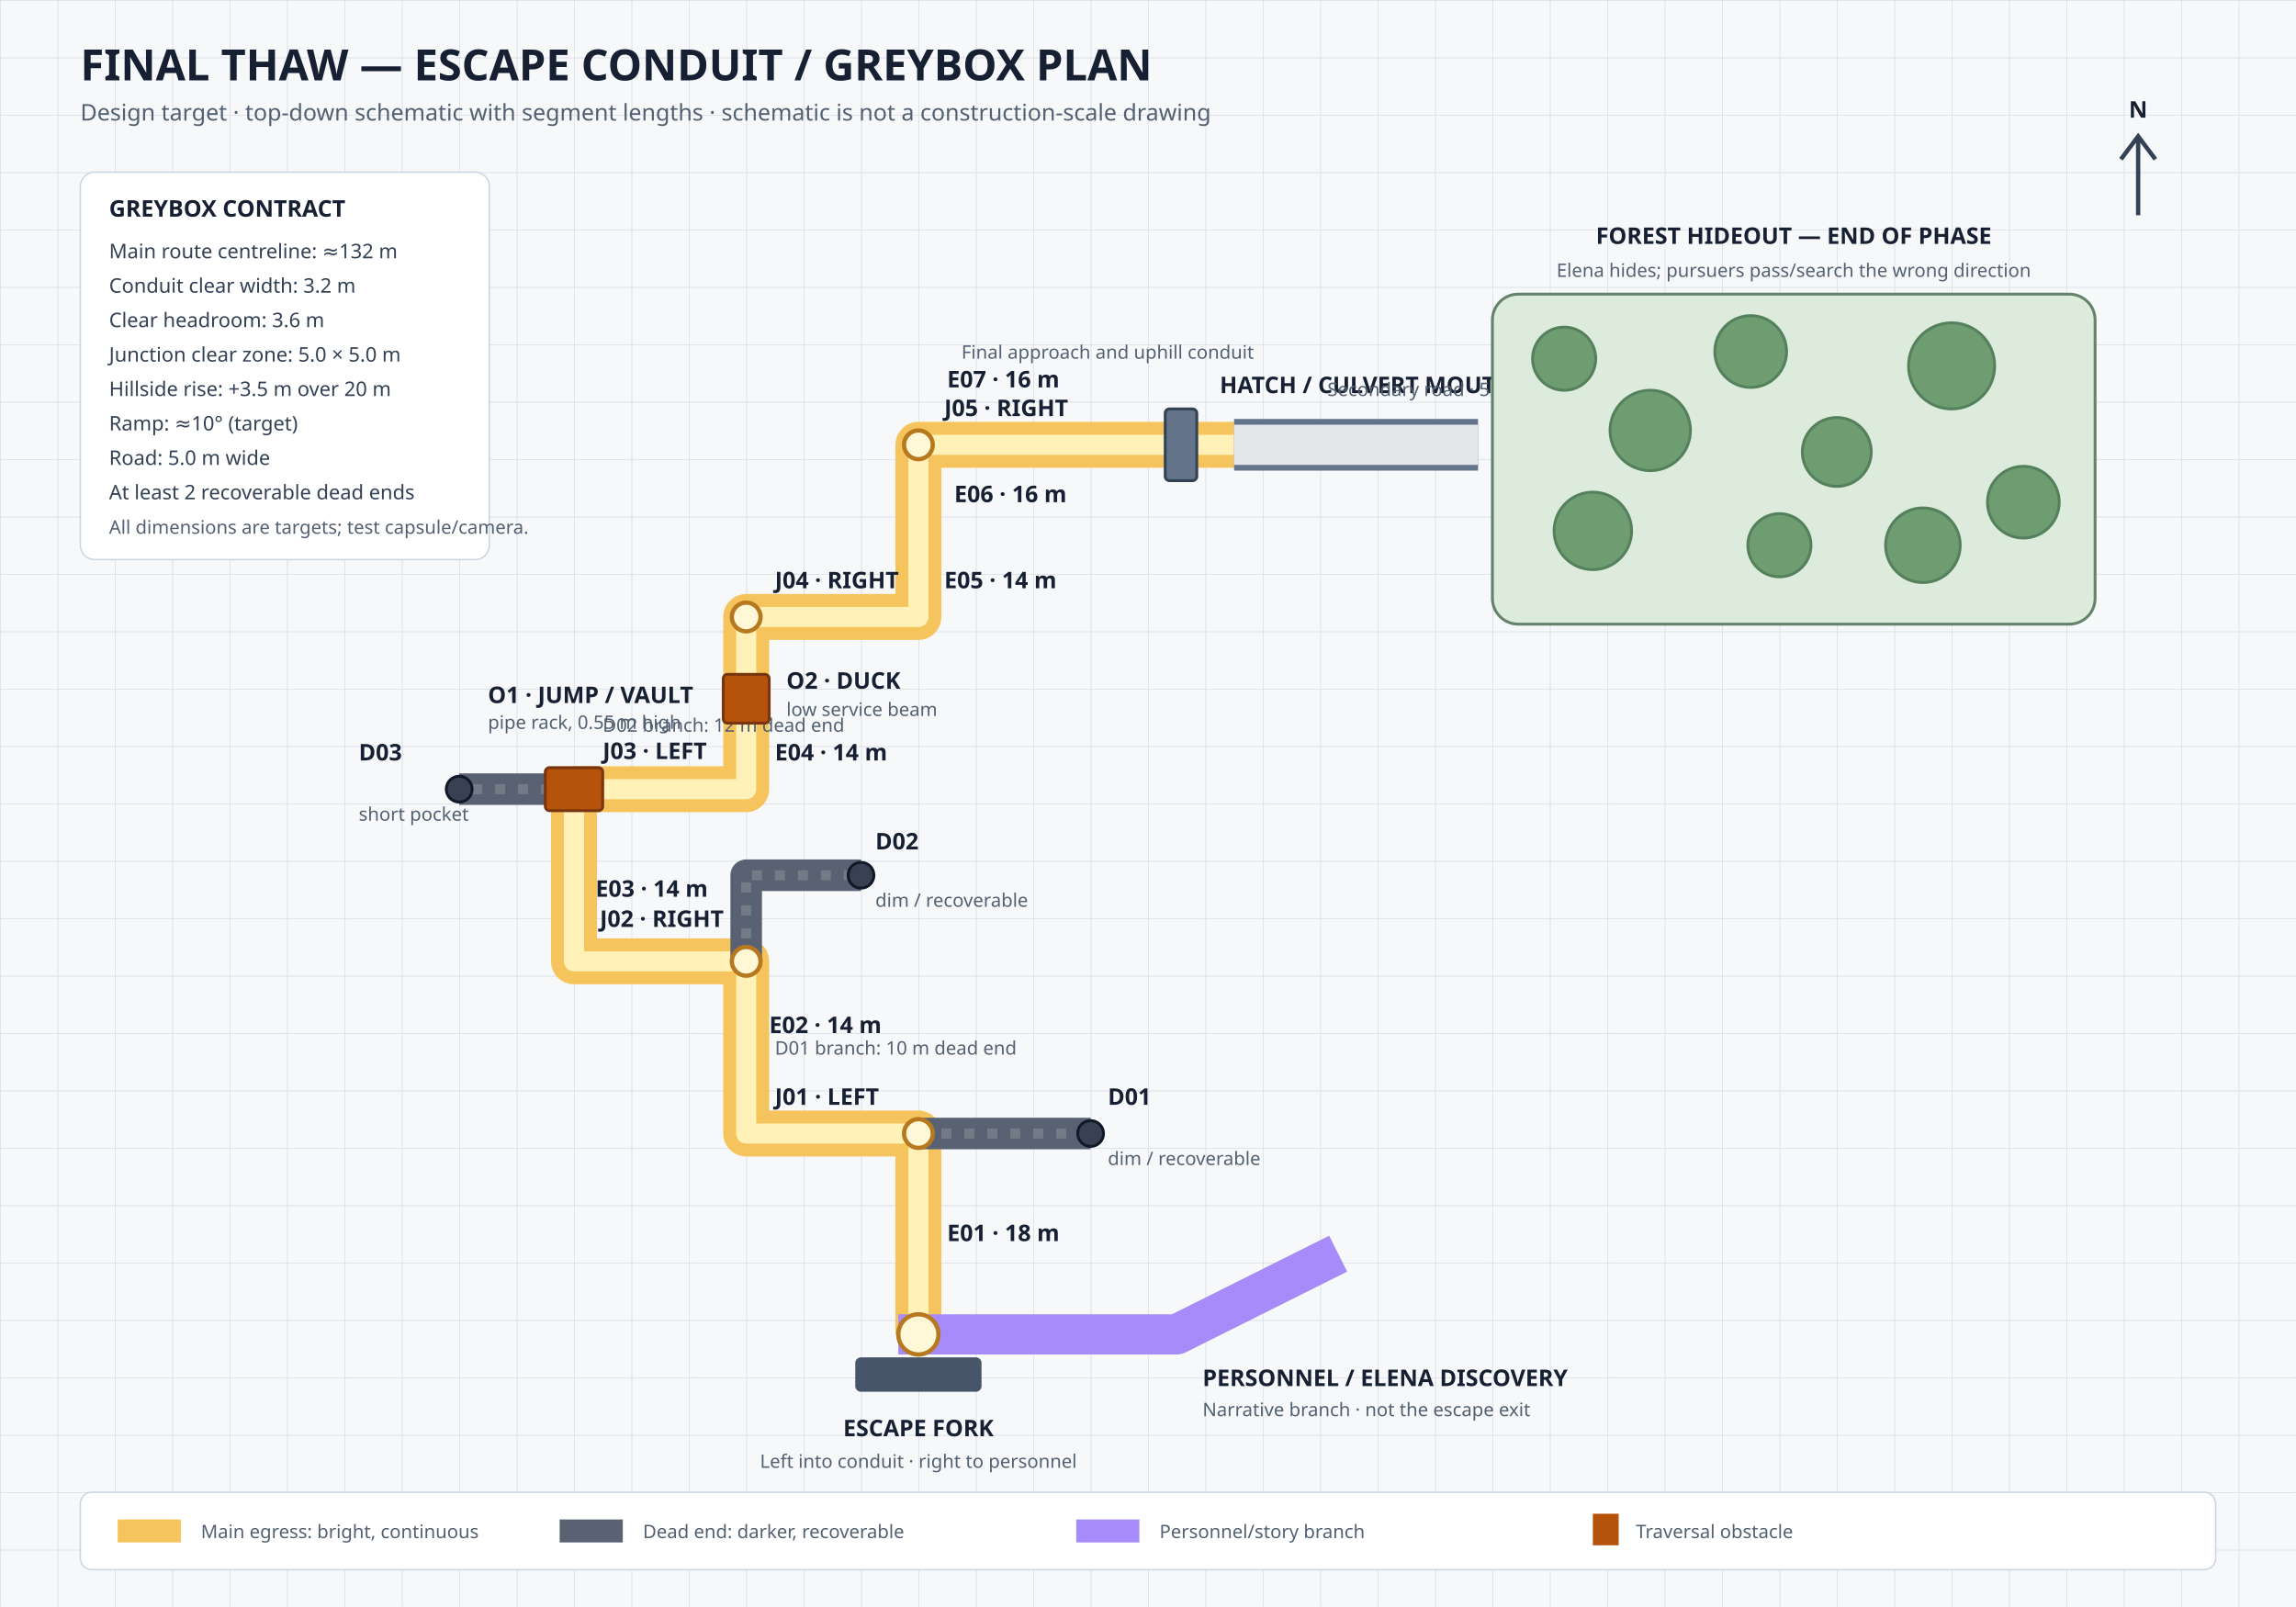
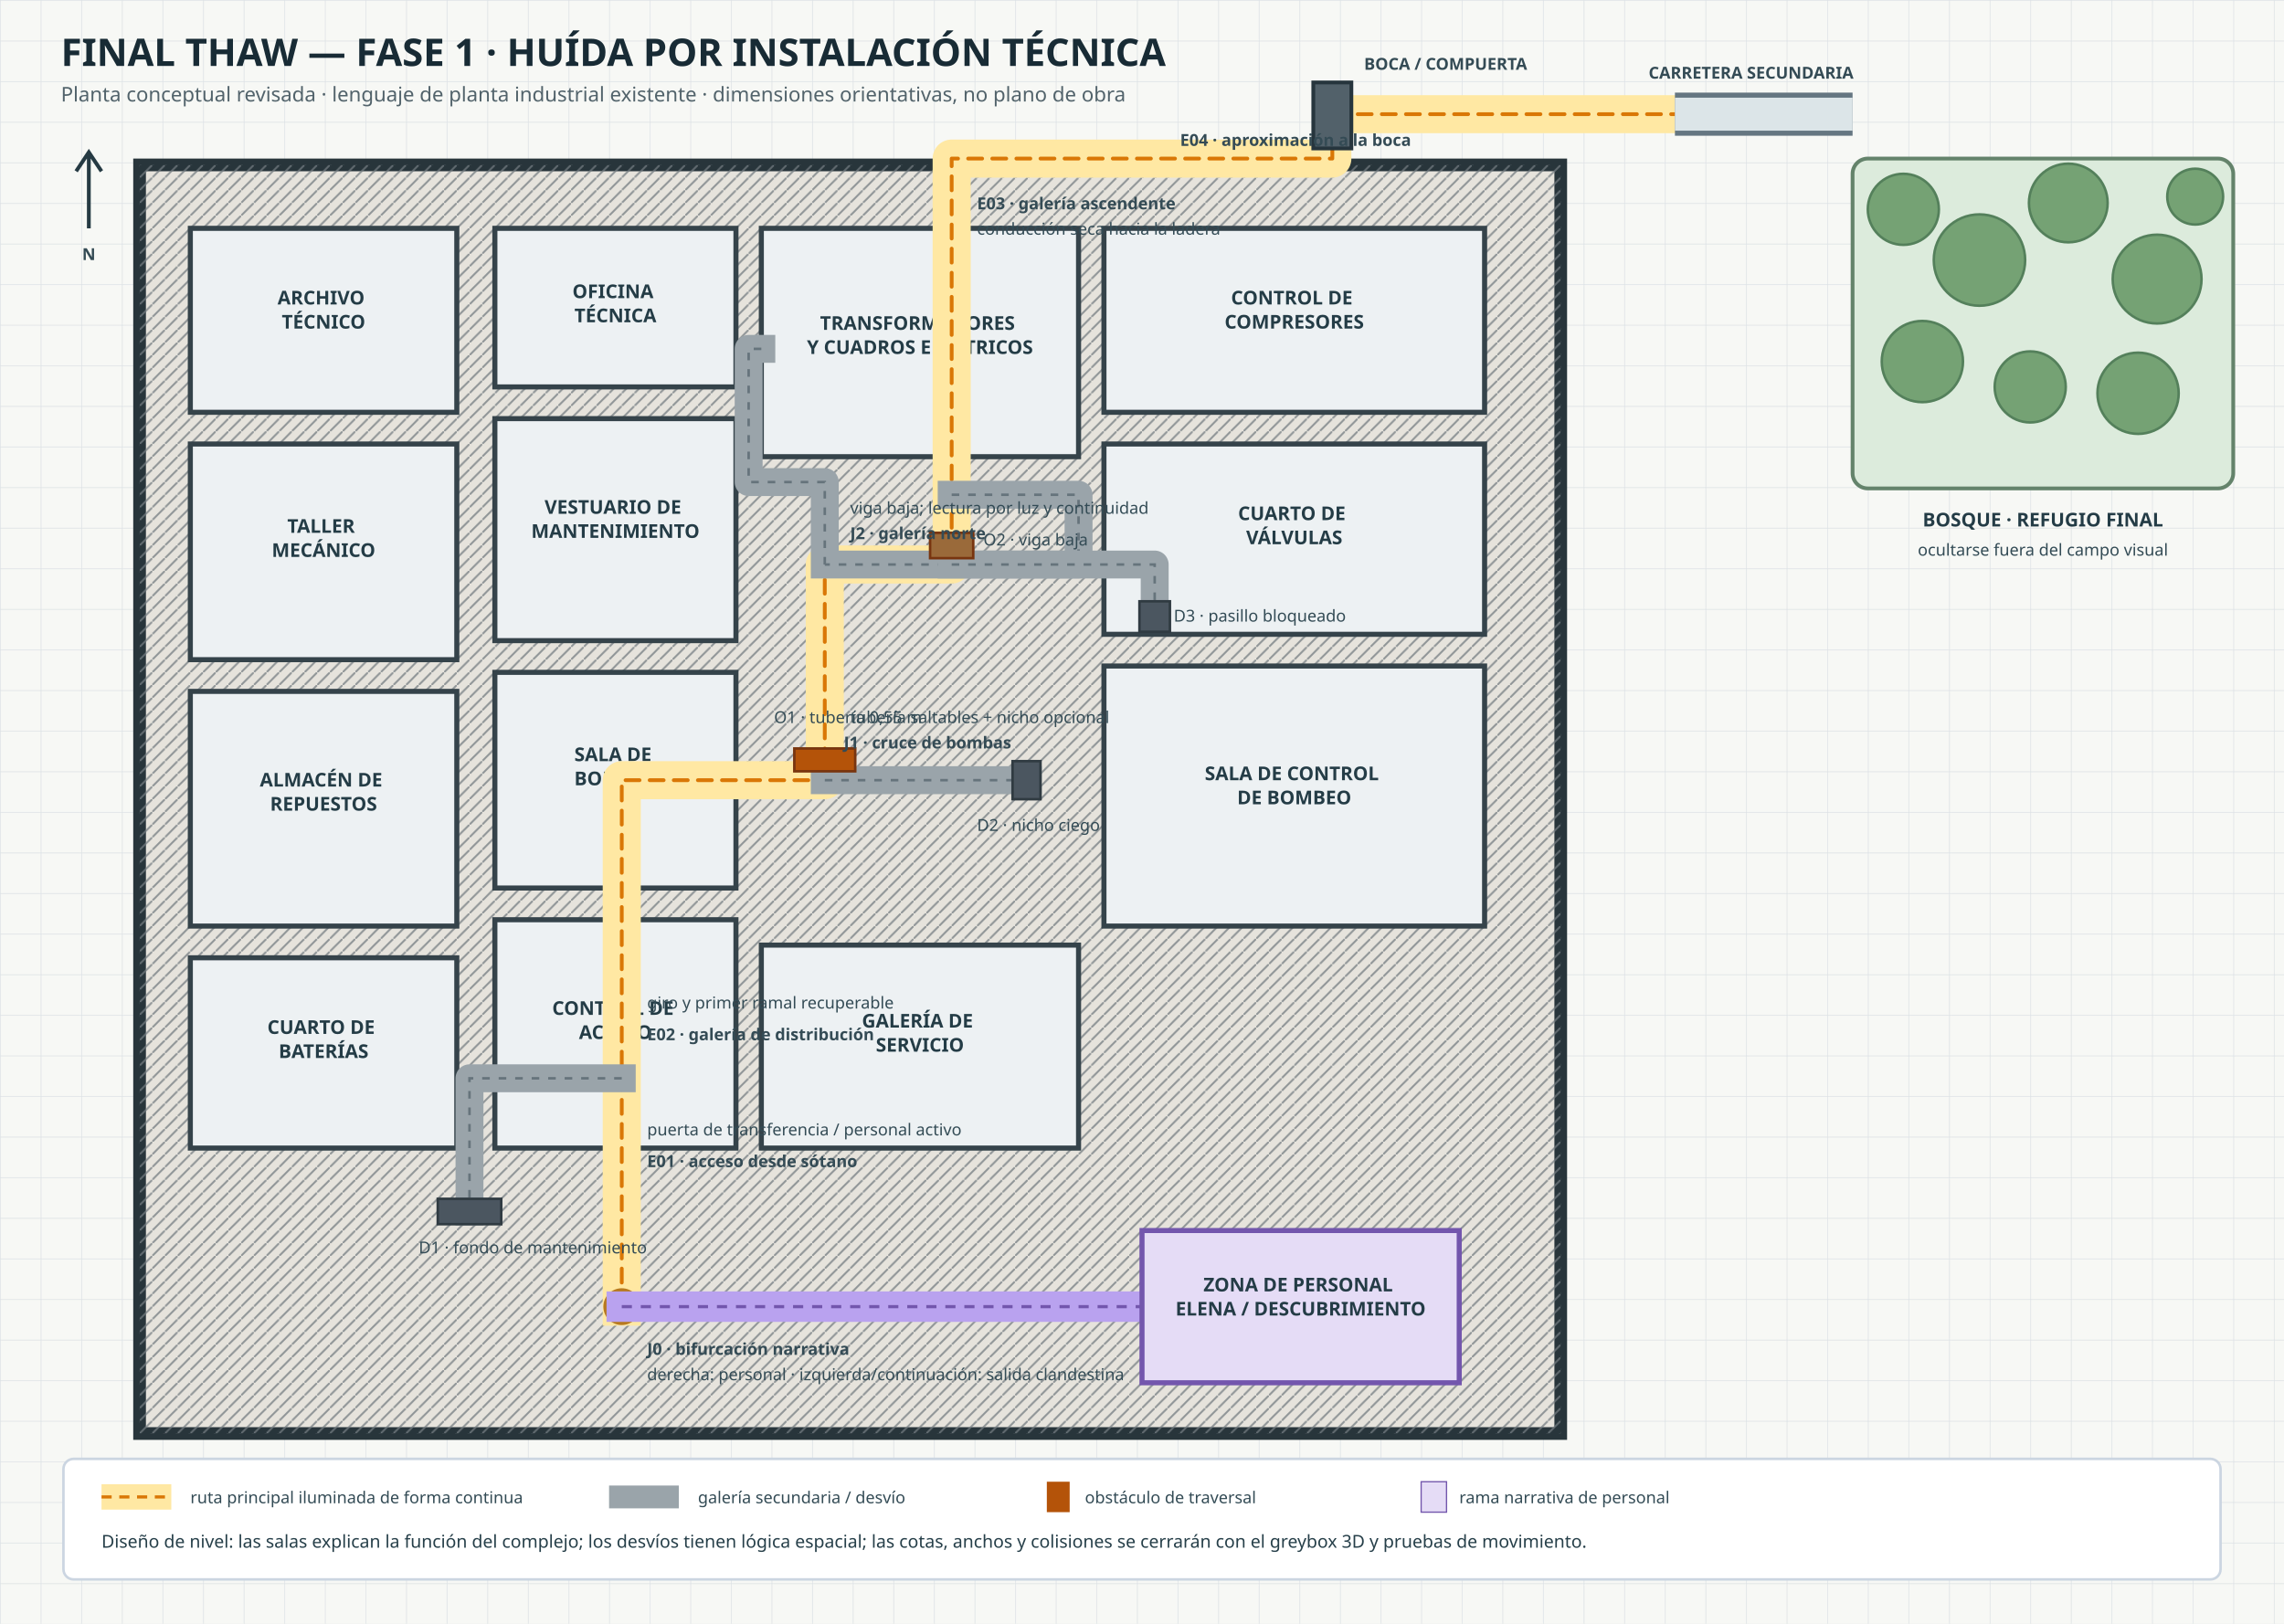
- <svg xmlns="http://www.w3.org/2000/svg" width="1600" height="1120" viewBox="0 0 1600 1120">
+ <svg xmlns="http://www.w3.org/2000/svg" width="1800" height="1280" viewBox="0 0 1800 1280">
  <defs>
-     <pattern id="grid" width="40" height="40" patternUnits="userSpaceOnUse">
-       <path d="M40 0H0V40" fill="none" stroke="#d9dee5" stroke-width="1" />
+     <pattern id="grid" width="32" height="32" patternUnits="userSpaceOnUse">
+       <path d="M32 0H0V32" fill="none" stroke="#dce1e5" stroke-width="1" />
    </pattern>
-     <style>.title{font:700 30px sans-serif;fill:#172033}.sub{font:16px sans-serif;fill:#526071}.label{font:700 16px sans-serif;fill:#172033}.small{font:13px sans-serif;fill:#526071}.dim{font:700 13px sans-serif;fill:#334155}.note{font:14px sans-serif;fill:#334155}.main{fill:none;stroke:#f5c45c;stroke-width:32;stroke-linecap:butt;stroke-linejoin:round}.light{fill:none;stroke:#fff1b8;stroke-width:14;stroke-linecap:round;stroke-linejoin:round}.dark{fill:none;stroke:#596273;stroke-width:22;stroke-linecap:butt;stroke-linejoin:round}.deadlight{fill:none;stroke:#737b87;stroke-width:7;stroke-dasharray:7 9}.junction{fill:#fff7d6;stroke:#b7791f;stroke-width:3}.deadnode{fill:#374151;stroke:#111827;stroke-width:2}</style>
+     <pattern id="wall" width="10" height="10" patternUnits="userSpaceOnUse">
+       <path d="M0 10L10 0" stroke="#737b80" stroke-width="1.5" />
+     </pattern>
+     <style>
+  .title{font:700 30px sans-serif;fill:#182b35}.sub{font:16px sans-serif;fill:#52636b}.room{fill:#edf1f3;stroke:#35434a;stroke-width:4}.roomlabel{font:700 15px sans-serif;fill:#243c46;text-anchor:middle}.small{font:13px sans-serif;fill:#334b55}.tiny{font:12px sans-serif;fill:#334b55}.dim{font:700 13px sans-serif;fill:#344b55}.main{fill:none;stroke:#ffe8a3;stroke-width:30;stroke-linecap:square;stroke-linejoin:round}.center{fill:none;stroke:#d97706;stroke-width:3;stroke-dasharray:11 8;stroke-linecap:round;stroke-linejoin:round}.branch{fill:none;stroke:#9aa4aa;stroke-width:22;stroke-linecap:square;stroke-linejoin:round}.branchline{fill:none;stroke:#66747c;stroke-width:2;stroke-dasharray:6 7}.door{fill:#fff0b3;stroke:#8b6a28;stroke-width:1.5}.node{fill:#fff8dd;stroke:#b7791f;stroke-width:3}.dark{fill:#4b5660;stroke:#303b42;stroke-width:2}.note{font:14px sans-serif;fill:#263f49}
+  </style>
  </defs>
-   <rect width="1600" height="1120" fill="#f7f8fa" />
-   <rect width="1600" height="1120" fill="url(#grid)" />
-   <text x="56" y="56" class="title">FINAL THAW — ESCAPE CONDUIT / GREYBOX PLAN</text>
-   <text x="56" y="84" class="sub">Design target · top-down schematic with segment lengths · schematic is not a construction-scale drawing</text>
-   <path class="main" d="M640 930 L640 790 L520 790 L520 670 L400 670 L400 550 L520 550 L520 430 L640 430 L640 310 L760 310 L860 310" />
-   <path class="light" d="M640 930 L640 790 L520 790 L520 670 L400 670 L400 550 L520 550 L520 430 L640 430 L640 310 L760 310 L860 310" />
-   <path class="dark" d="M640 790 L760 790 M520 670 L520 610 L600 610 M400 550 L320 550" />
-   <path class="deadlight" d="M640 790 L760 790 M520 670 L520 610 L600 610 M400 550 L320 550" />
-   <path d="M640 930 L820 930 L920 880" fill="none" stroke="#a78bfa" stroke-width="28" stroke-linecap="square" stroke-linejoin="round" />
-   <text x="838" y="966" class="label" fill="#6d28d9">PERSONNEL / ELENA DISCOVERY</text>
-   <text x="838" y="987" class="small">Narrative branch · not the escape exit</text>
-   <circle cx="640" cy="930" r="14" class="junction" />
-   <circle cx="640" cy="790" r="10" class="junction" />
-   <circle cx="520" cy="670" r="10" class="junction" />
-   <circle cx="400" cy="550" r="10" class="junction" />
-   <circle cx="520" cy="430" r="10" class="junction" />
-   <circle cx="640" cy="310" r="10" class="junction" />
-   <circle cx="760" cy="790" r="9" class="deadnode" />
-   <circle cx="600" cy="610" r="9" class="deadnode" />
-   <circle cx="320" cy="550" r="9" class="deadnode" />
-   <rect x="596" y="946" width="88" height="24" rx="4" fill="#475569" />
-   <text x="640" y="1001" text-anchor="middle" class="label">ESCAPE FORK</text>
-   <text x="640" y="1023" text-anchor="middle" class="small">Left into conduit · right to personnel</text>
-   <rect x="812" y="285" width="22" height="50" rx="3" fill="#64748b" stroke="#334155" stroke-width="2" />
-   <text x="850" y="274" class="label">HATCH / CULVERT MOUTH</text>
-   <path d="M860 310 L1030 310" stroke="#64748b" stroke-width="36" fill="none" />
-   <path d="M860 310 L1030 310" stroke="#e5e7eb" stroke-width="28" fill="none" />
-   <text x="925" y="276" class="small">Secondary road · 5.0 m wide</text>
-   <rect x="1040" y="205" width="420" height="230" rx="18" fill="#dcebdc" stroke="#64836b" stroke-width="2" />
-   <g stroke="#54805b" fill="#6f9d72" stroke-width="2">
-     <circle cx="1090" cy="250" r="22" />
-     <circle cx="1150" cy="300" r="28" />
-     <circle cx="1220" cy="245" r="25" />
-     <circle cx="1280" cy="315" r="24" />
-     <circle cx="1360" cy="255" r="30" />
-     <circle cx="1410" cy="350" r="25" />
-     <circle cx="1110" cy="370" r="27" />
-     <circle cx="1240" cy="380" r="22" />
-     <circle cx="1340" cy="380" r="26" />
+   <rect width="1800" height="1280" fill="#f7f8f5" />
+   <rect width="1800" height="1280" fill="url(#grid)" />
+   <text x="48" y="52" class="title">FINAL THAW — FASE 1 · HUÍDA POR INSTALACIÓN TÉCNICA</text>
+   <text x="48" y="80" class="sub">Planta conceptual revisada · lenguaje de planta industrial existente · dimensiones orientativas, no plano de obra</text>
+   <rect x="110" y="130" width="1120" height="1000" fill="#e6e3dc" stroke="#28353b" stroke-width="10" />
+   <rect x="110" y="130" width="1120" height="1000" fill="url(#wall)" opacity=".75" />
+   <rect class="room" x="150" y="180" width="210" height="145" />
+   <text class="roomlabel" x="255" y="240">
+     <tspan x="255">ARCHIVO</tspan>
+     <tspan x="255" dy="19">TÉCNICO</tspan>
+   </text>
+   <rect class="room" x="150" y="350" width="210" height="170" />
+   <text class="roomlabel" x="255" y="420">
+     <tspan x="255">TALLER</tspan>
+     <tspan x="255" dy="19">MECÁNICO</tspan>
+   </text>
+   <rect class="room" x="150" y="545" width="210" height="185" />
+   <text class="roomlabel" x="255" y="620">
+     <tspan x="255">ALMACÉN DE</tspan>
+     <tspan x="255" dy="19">REPUESTOS</tspan>
+   </text>
+   <rect class="room" x="150" y="755" width="210" height="150" />
+   <text class="roomlabel" x="255" y="815">
+     <tspan x="255">CUARTO DE</tspan>
+     <tspan x="255" dy="19">BATERÍAS</tspan>
+   </text>
+   <rect class="room" x="390" y="180" width="190" height="125" />
+   <text class="roomlabel" x="485" y="235">
+     <tspan x="485">OFICINA</tspan>
+     <tspan x="485" dy="19">TÉCNICA</tspan>
+   </text>
+   <rect class="room" x="390" y="330" width="190" height="175" />
+   <text class="roomlabel" x="485" y="405">
+     <tspan x="485">VESTUARIO DE</tspan>
+     <tspan x="485" dy="19">MANTENIMIENTO</tspan>
+   </text>
+   <rect class="room" x="390" y="530" width="190" height="170" />
+   <text class="roomlabel" x="485" y="600">
+     <tspan x="485">SALA DE</tspan>
+     <tspan x="485" dy="19">BOMBAS</tspan>
+   </text>
+   <rect class="room" x="600" y="180" width="250" height="180" />
+   <text class="roomlabel" x="725" y="260">
+     <tspan x="725">TRANSFORMADORES</tspan>
+     <tspan x="725" dy="19">Y CUADROS ELÉCTRICOS</tspan>
+   </text>
+   <rect class="room" x="870" y="180" width="300" height="145" />
+   <text class="roomlabel" x="1020" y="240">
+     <tspan x="1020">CONTROL DE</tspan>
+     <tspan x="1020" dy="19">COMPRESORES</tspan>
+   </text>
+   <rect class="room" x="870" y="350" width="300" height="150" />
+   <text class="roomlabel" x="1020" y="410">
+     <tspan x="1020">CUARTO DE</tspan>
+     <tspan x="1020" dy="19">VÁLVULAS</tspan>
+   </text>
+   <rect class="room" x="870" y="525" width="300" height="205" />
+   <text class="roomlabel" x="1020" y="615">
+     <tspan x="1020">SALA DE CONTROL</tspan>
+     <tspan x="1020" dy="19">DE BOMBEO</tspan>
+   </text>
+   <rect class="room" x="390" y="725" width="190" height="180" />
+   <text class="roomlabel" x="485" y="800">
+     <tspan x="485">CONTROL DE</tspan>
+     <tspan x="485" dy="19">ACCESO</tspan>
+   </text>
+   <rect class="room" x="600" y="745" width="250" height="160" />
+   <text class="roomlabel" x="725" y="810">
+     <tspan x="725">GALERÍA DE</tspan>
+     <tspan x="725" dy="19">SERVICIO</tspan>
+   </text>
+   <path class="main" d="M490 1030 L490 940 L490 850 L490 715 L490 615 L650 615 L650 445 L750 445 L750 390 L750 125 L930 125 L1050 125 L1050 90 L1320 90" />
+   <path class="center" d="M490 1030 L490 940 L490 850 L490 715 L490 615 L650 615 L650 445 L750 445 L750 390 L750 125 L930 125 L1050 125 L1050 90 L1320 90" />
+   <path class="branch" d="M650 445 L650 380 L590 380 L590 275 L600 275 M750 390 L850 390 L850 445 L650 445" />
+   <path class="branchline" d="M650 445 L650 380 L590 380 L590 275 L600 275 M750 390 L850 390 L850 445 L650 445" />
+   <path class="branch" d="M490 850 L370 850 L370 955 M650 615 L760 615 L810 615 M750 445 L910 445 L910 485" />
+   <path class="branchline" d="M490 850 L370 850 L370 955 M650 615 L760 615 L810 615 M750 445 L910 445 L910 485" />
+   <rect x="345" y="945" width="50" height="20" class="dark" />
+   <text x="330" y="988" class="small">D1 · fondo de mantenimiento</text>
+   <rect x="798" y="600" width="22" height="30" class="dark" />
+   <text x="770" y="655" class="small">D2 · nicho ciego</text>
+   <rect x="898" y="474" width="24" height="24" class="dark" />
+   <text x="925" y="490" class="small">D3 · pasillo bloqueado</text>
+   <circle class="node" cx="490" cy="1030" r="13" />
+   <path d="M490 1030 L640 1030 L760 1030 L900 1030" fill="none" stroke="#b9a2ef" stroke-width="24" stroke-linecap="square" />
+   <path d="M490 1030 L640 1030 L760 1030 L900 1030" fill="none" stroke="#7356ad" stroke-width="2.5" stroke-dasharray="8 7" />
+   <rect x="900" y="970" width="250" height="120" fill="#e5dcf6" stroke="#7356ad" stroke-width="4" />
+   <text class="roomlabel" x="1025" y="1018">
+     <tspan x="1025">ZONA DE PERSONAL</tspan>
+     <tspan x="1025" dy="19">ELENA / DESCUBRIMIENTO</tspan>
+   </text>
+   <text x="510" y="1068" class="dim">J0 · bifurcación narrativa</text>
+   <text x="510" y="1088" class="small">derecha: personal · izquierda/continuación: salida clandestina</text>
+   <rect x="626" y="590" width="48" height="18" fill="#b45309" stroke="#78350f" stroke-width="2" />
+   <text x="610" y="570" class="small">O1 · tubería 0,55 m</text>
+   <rect x="733" y="420" width="34" height="20" fill="#9a6a3a" stroke="#78350f" stroke-width="2" />
+   <text x="775" y="430" class="small">O2 · viga baja</text>
+   <rect x="1035" y="65" width="30" height="52" fill="#52616a" stroke="#26353d" stroke-width="3" />
+   <text x="1075" y="55" class="dim">BOCA / COMPUERTA</text>
+   <path d="M1320 90 L1460 90" stroke="#657681" stroke-width="34" />
+   <path d="M1320 90 L1460 90" stroke="#dce5e8" stroke-width="26" />
+   <text x="1380" y="62" text-anchor="middle" class="dim">CARRETERA SECUNDARIA</text>
+   <rect x="1460" y="125" width="300" height="260" rx="12" fill="#dcebdc" stroke="#64836b" stroke-width="3" />
+   <g fill="#75a274" stroke="#54805b" stroke-width="2">
+     <circle cx="1500" cy="165" r="28" />
+     <circle cx="1560" cy="205" r="36" />
+     <circle cx="1630" cy="160" r="31" />
+     <circle cx="1700" cy="220" r="35" />
+     <circle cx="1515" cy="285" r="32" />
+     <circle cx="1600" cy="305" r="28" />
+     <circle cx="1685" cy="310" r="32" />
+     <circle cx="1730" cy="155" r="22" />
  </g>
-   <text x="1250" y="170" text-anchor="middle" class="label">FOREST HIDEOUT — END OF PHASE</text>
-   <text x="1250" y="193" text-anchor="middle" class="small">Elena hides; pursuers pass/search the wrong direction</text>
-   <text x="660" y="865" class="label">E01 · 18 m</text>
-   <text x="540" y="770" class="label">J01 · LEFT</text>
-   <text x="540" y="735" class="small">D01 branch: 10 m dead end</text>
-   <text x="536" y="720" class="label">E02 · 14 m</text>
-   <text x="418" y="646" class="label">J02 · RIGHT</text>
-   <text x="415" y="625" class="label">E03 · 14 m</text>
-   <text x="420" y="529" class="label">J03 · LEFT</text>
-   <text x="420" y="510" class="small">D02 branch: 12 m dead end</text>
-   <text x="540" y="530" class="label">E04 · 14 m</text>
-   <text x="540" y="410" class="label">J04 · RIGHT</text>
-   <text x="658" y="410" class="label">E05 · 14 m</text>
-   <text x="658" y="290" class="label">J05 · RIGHT</text>
-   <text x="665" y="350" class="label">E06 · 16 m</text>
-   <text x="660" y="270" class="label">E07 · 16 m</text>
-   <text x="670" y="250" class="small">Final approach and uphill conduit</text>
-   <text x="772" y="770" class="label">D01</text>
-   <text x="772" y="812" class="small">dim / recoverable</text>
-   <text x="610" y="592" class="label">D02</text>
-   <text x="610" y="632" class="small">dim / recoverable</text>
-   <text x="250" y="530" class="label">D03</text>
-   <text x="250" y="572" class="small">short pocket</text>
-   <rect x="380" y="535" width="40" height="30" rx="3" fill="#b45309" stroke="#78350f" stroke-width="2" />
-   <text x="340" y="490" class="label">O1 · JUMP / VAULT</text>
-   <text x="340" y="508" class="small">pipe rack, 0.55 m high</text>
-   <rect x="504" y="470" width="32" height="34" rx="3" fill="#b45309" stroke="#78350f" stroke-width="2" />
-   <text x="548" y="480" class="label">O2 · DUCK</text>
-   <text x="548" y="499" class="small">low service beam</text>
-   <path d="M1490 150 L1490 95 M1478 111 L1490 95 L1502 111" fill="none" stroke="#334155" stroke-width="3" />
-   <text x="1490" y="82" text-anchor="middle" class="label">N</text>
-   <rect x="56" y="120" width="285" height="270" rx="10" fill="#ffffff" stroke="#cbd5e1" />
-   <text x="76" y="151" class="label">GREYBOX CONTRACT</text>
-   <text x="76" y="180" class="note">Main route centreline: ≈132 m</text>
-   <text x="76" y="204" class="note">Conduit clear width: 3.2 m</text>
-   <text x="76" y="228" class="note">Clear headroom: 3.6 m</text>
-   <text x="76" y="252" class="note">Junction clear zone: 5.0 × 5.0 m</text>
-   <text x="76" y="276" class="note">Hillside rise: +3.5 m over 20 m</text>
-   <text x="76" y="300" class="note">Ramp: ≈10° (target)</text>
-   <text x="76" y="324" class="note">Road: 5.0 m wide</text>
-   <text x="76" y="348" class="note">At least 2 recoverable dead ends</text>
-   <text x="76" y="372" class="small">All dimensions are targets; test capsule/camera.</text>
-   <rect x="56" y="1040" width="1488" height="54" rx="8" fill="#ffffff" stroke="#cbd5e1" />
-   <line x1="82" y1="1067" x2="126" y2="1067" stroke="#f5c45c" stroke-width="16" />
-   <text x="140" y="1072" class="small">Main egress: bright, continuous</text>
-   <line x1="390" y1="1067" x2="434" y2="1067" stroke="#596273" stroke-width="16" />
-   <text x="448" y="1072" class="small">Dead end: darker, recoverable</text>
-   <line x1="750" y1="1067" x2="794" y2="1067" stroke="#a78bfa" stroke-width="16" />
-   <text x="808" y="1072" class="small">Personnel/story branch</text>
-   <rect x="1110" y="1055" width="18" height="22" fill="#b45309" />
-   <text x="1140" y="1072" class="small">Traversal obstacle</text>
+   <text x="1610" y="415" class="roomlabel">BOSQUE · REFUGIO FINAL</text>
+   <text x="1610" y="438" class="small" text-anchor="middle">ocultarse fuera del campo visual</text>
+   <text x="510" y="920" class="dim">E01 · acceso desde sótano</text>
+   <text x="510" y="895" class="small">puerta de transferencia / personal activo</text>
+   <text x="510" y="820" class="dim">E02 · galería de distribución</text>
+   <text x="510" y="795" class="small">giro y primer ramal recuperable</text>
+   <text x="665" y="590" class="dim">J1 · cruce de bombas</text>
+   <text x="670" y="570" class="small">tubería saltables + nicho opcional</text>
+   <text x="670" y="425" class="dim">J2 · galería norte</text>
+   <text x="670" y="405" class="small">viga baja; lectura por luz y continuidad</text>
+   <text x="770" y="165" class="dim">E03 · galería ascendente</text>
+   <text x="770" y="185" class="small">conducción seca hacia la ladera</text>
+   <text x="930" y="115" class="dim">E04 · aproximación a la boca</text>
+   <path d="M70 180 V120 M60 135 L70 120 L80 135" fill="none" stroke="#253a43" stroke-width="3" />
+   <text x="70" y="205" text-anchor="middle" class="dim">N</text>
+   <rect x="50" y="1150" width="1700" height="95" rx="8" fill="#fff" stroke="#cbd5e1" stroke-width="2" />
+   <line x1="80" y1="1180" x2="135" y2="1180" stroke="#ffe8a3" stroke-width="20" />
+   <line x1="80" y1="1180" x2="135" y2="1180" stroke="#d97706" stroke-width="2.5" stroke-dasharray="8 6" />
+   <text x="150" y="1185" class="small">ruta principal iluminada de forma continua</text>
+   <line x1="480" y1="1180" x2="535" y2="1180" stroke="#9aa4aa" stroke-width="18" />
+   <text x="550" y="1185" class="small">galería secundaria / desvío</text>
+   <rect x="825" y="1168" width="18" height="24" fill="#b45309" />
+   <text x="855" y="1185" class="small">obstáculo de traversal</text>
+   <rect x="1120" y="1168" width="20" height="24" fill="#e5dcf6" stroke="#7356ad" />
+   <text x="1150" y="1185" class="small">rama narrativa de personal</text>
+   <text x="80" y="1220" class="note">Diseño de nivel: las salas explican la función del complejo; los desvíos tienen lógica espacial; las cotas, anchos y colisiones se cerrarán con el greybox 3D y pruebas de movimiento.</text>
</svg>
